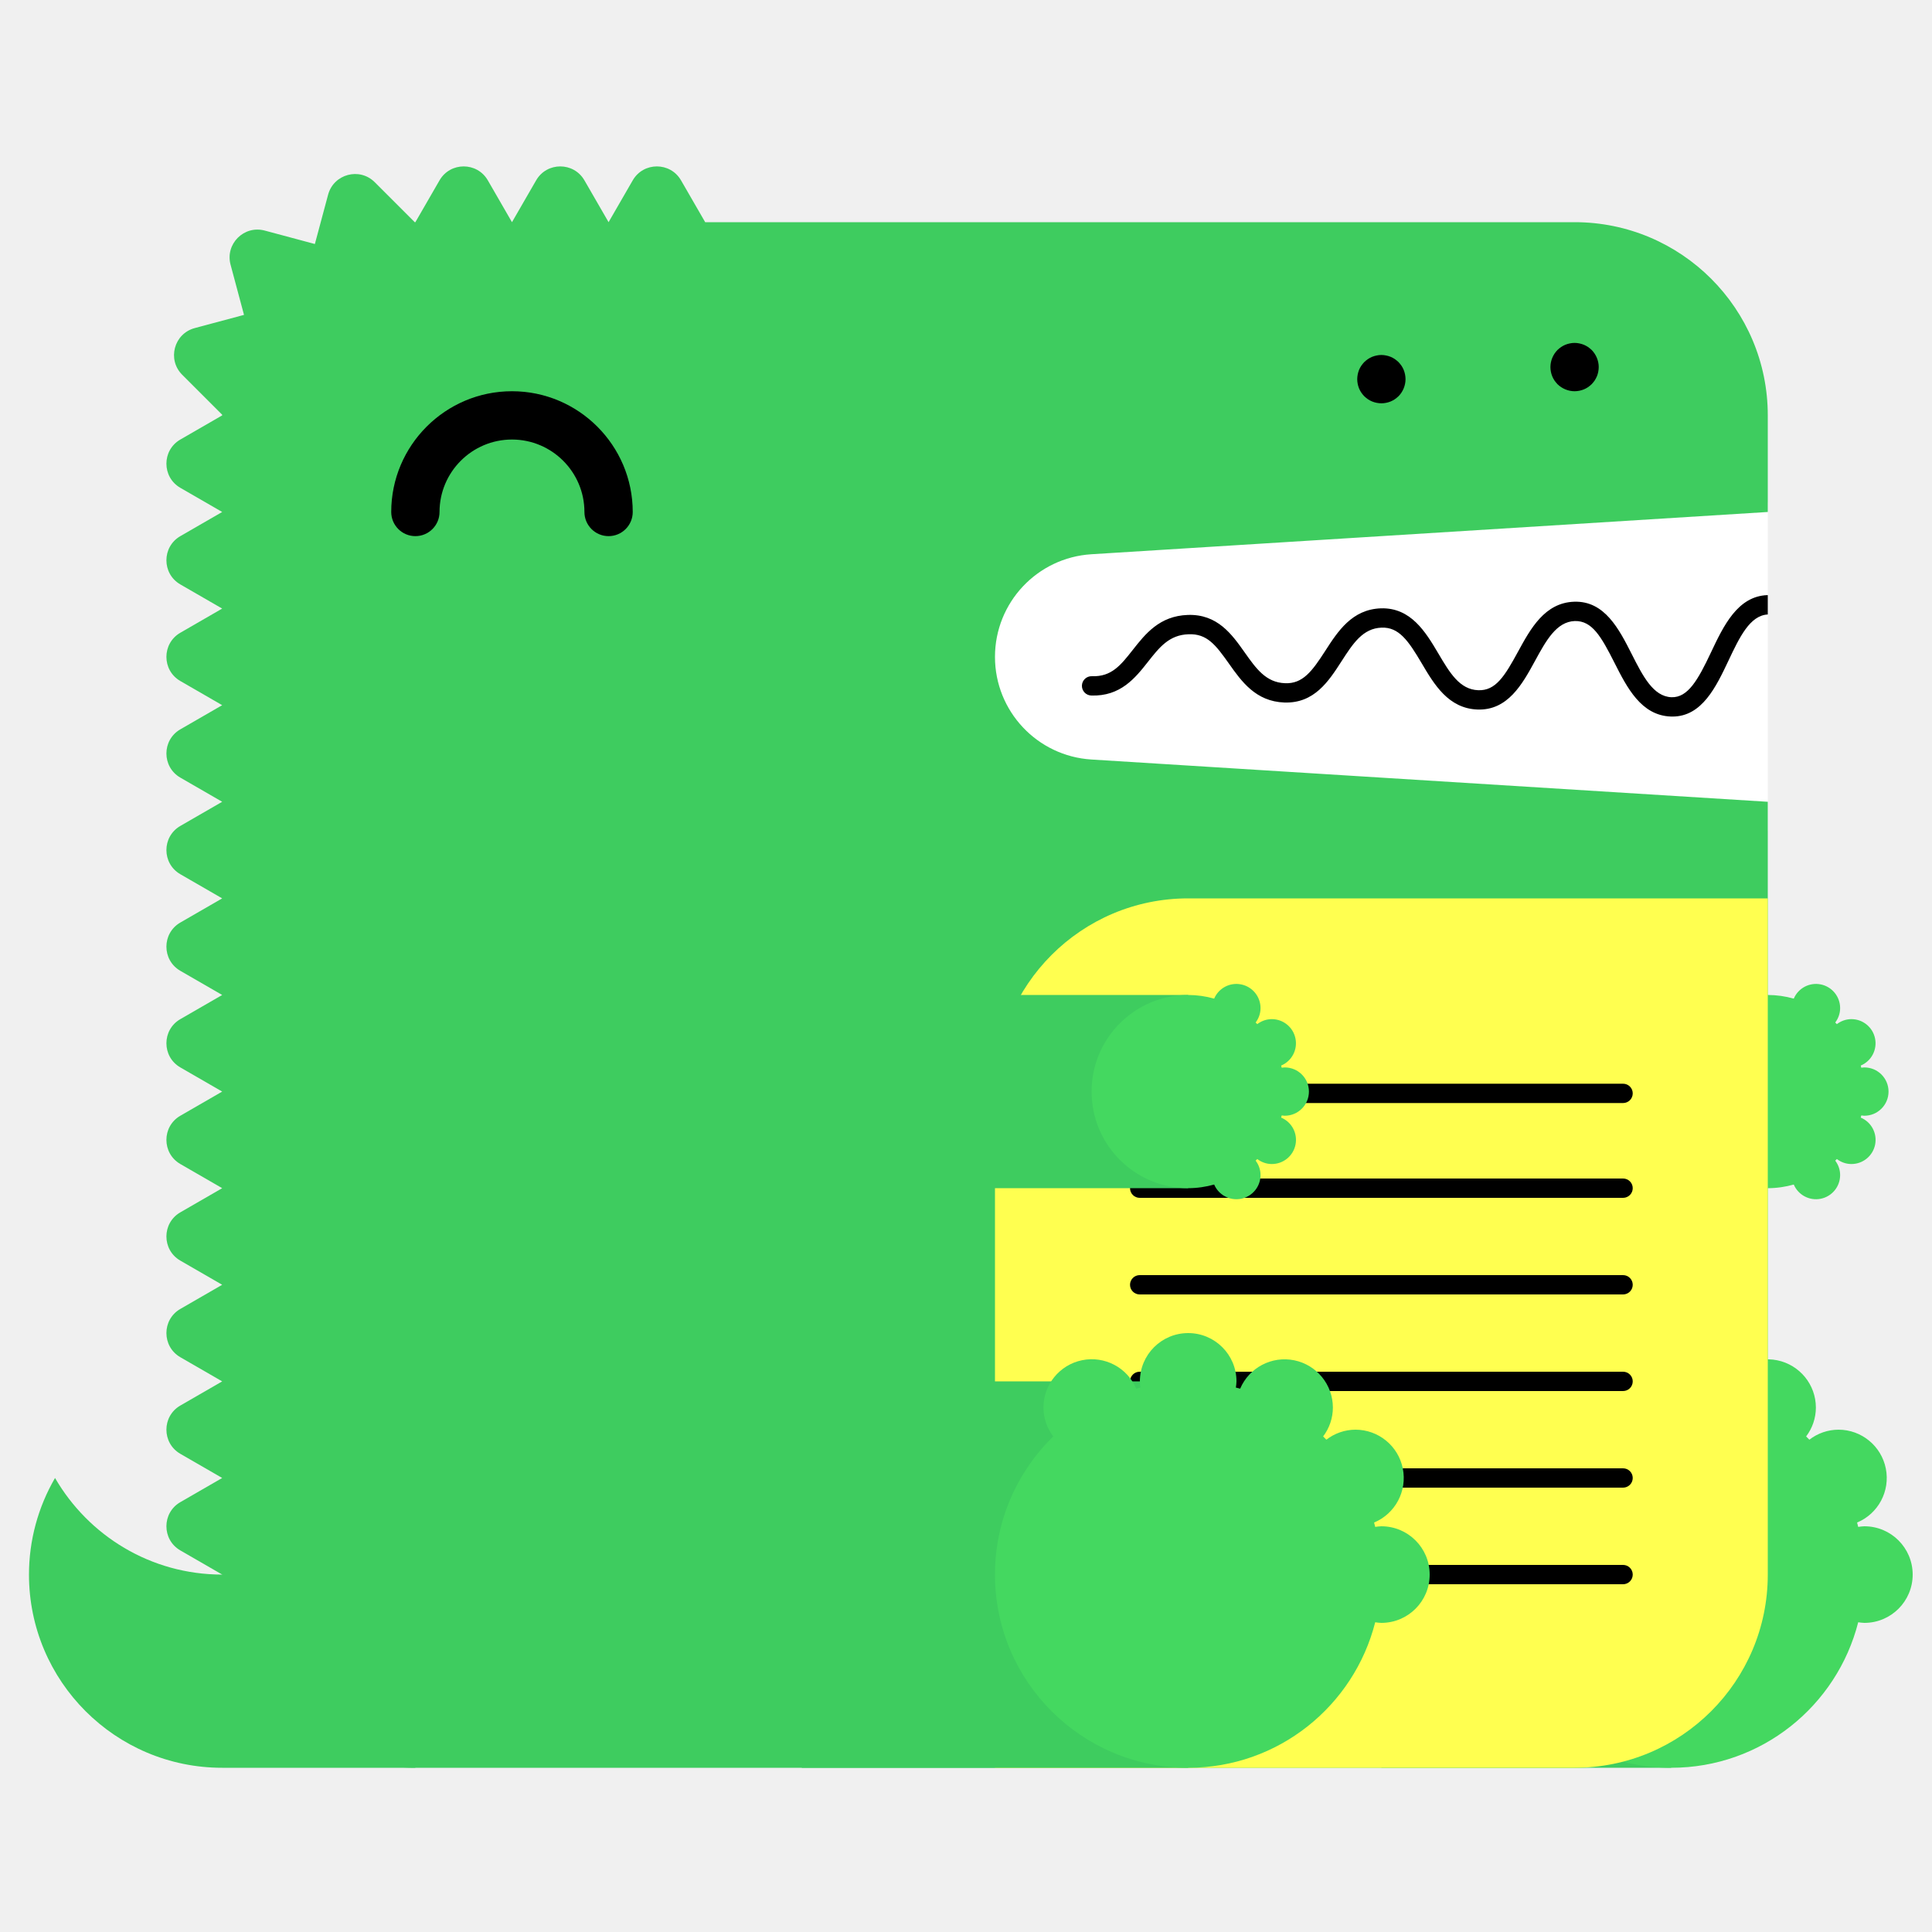
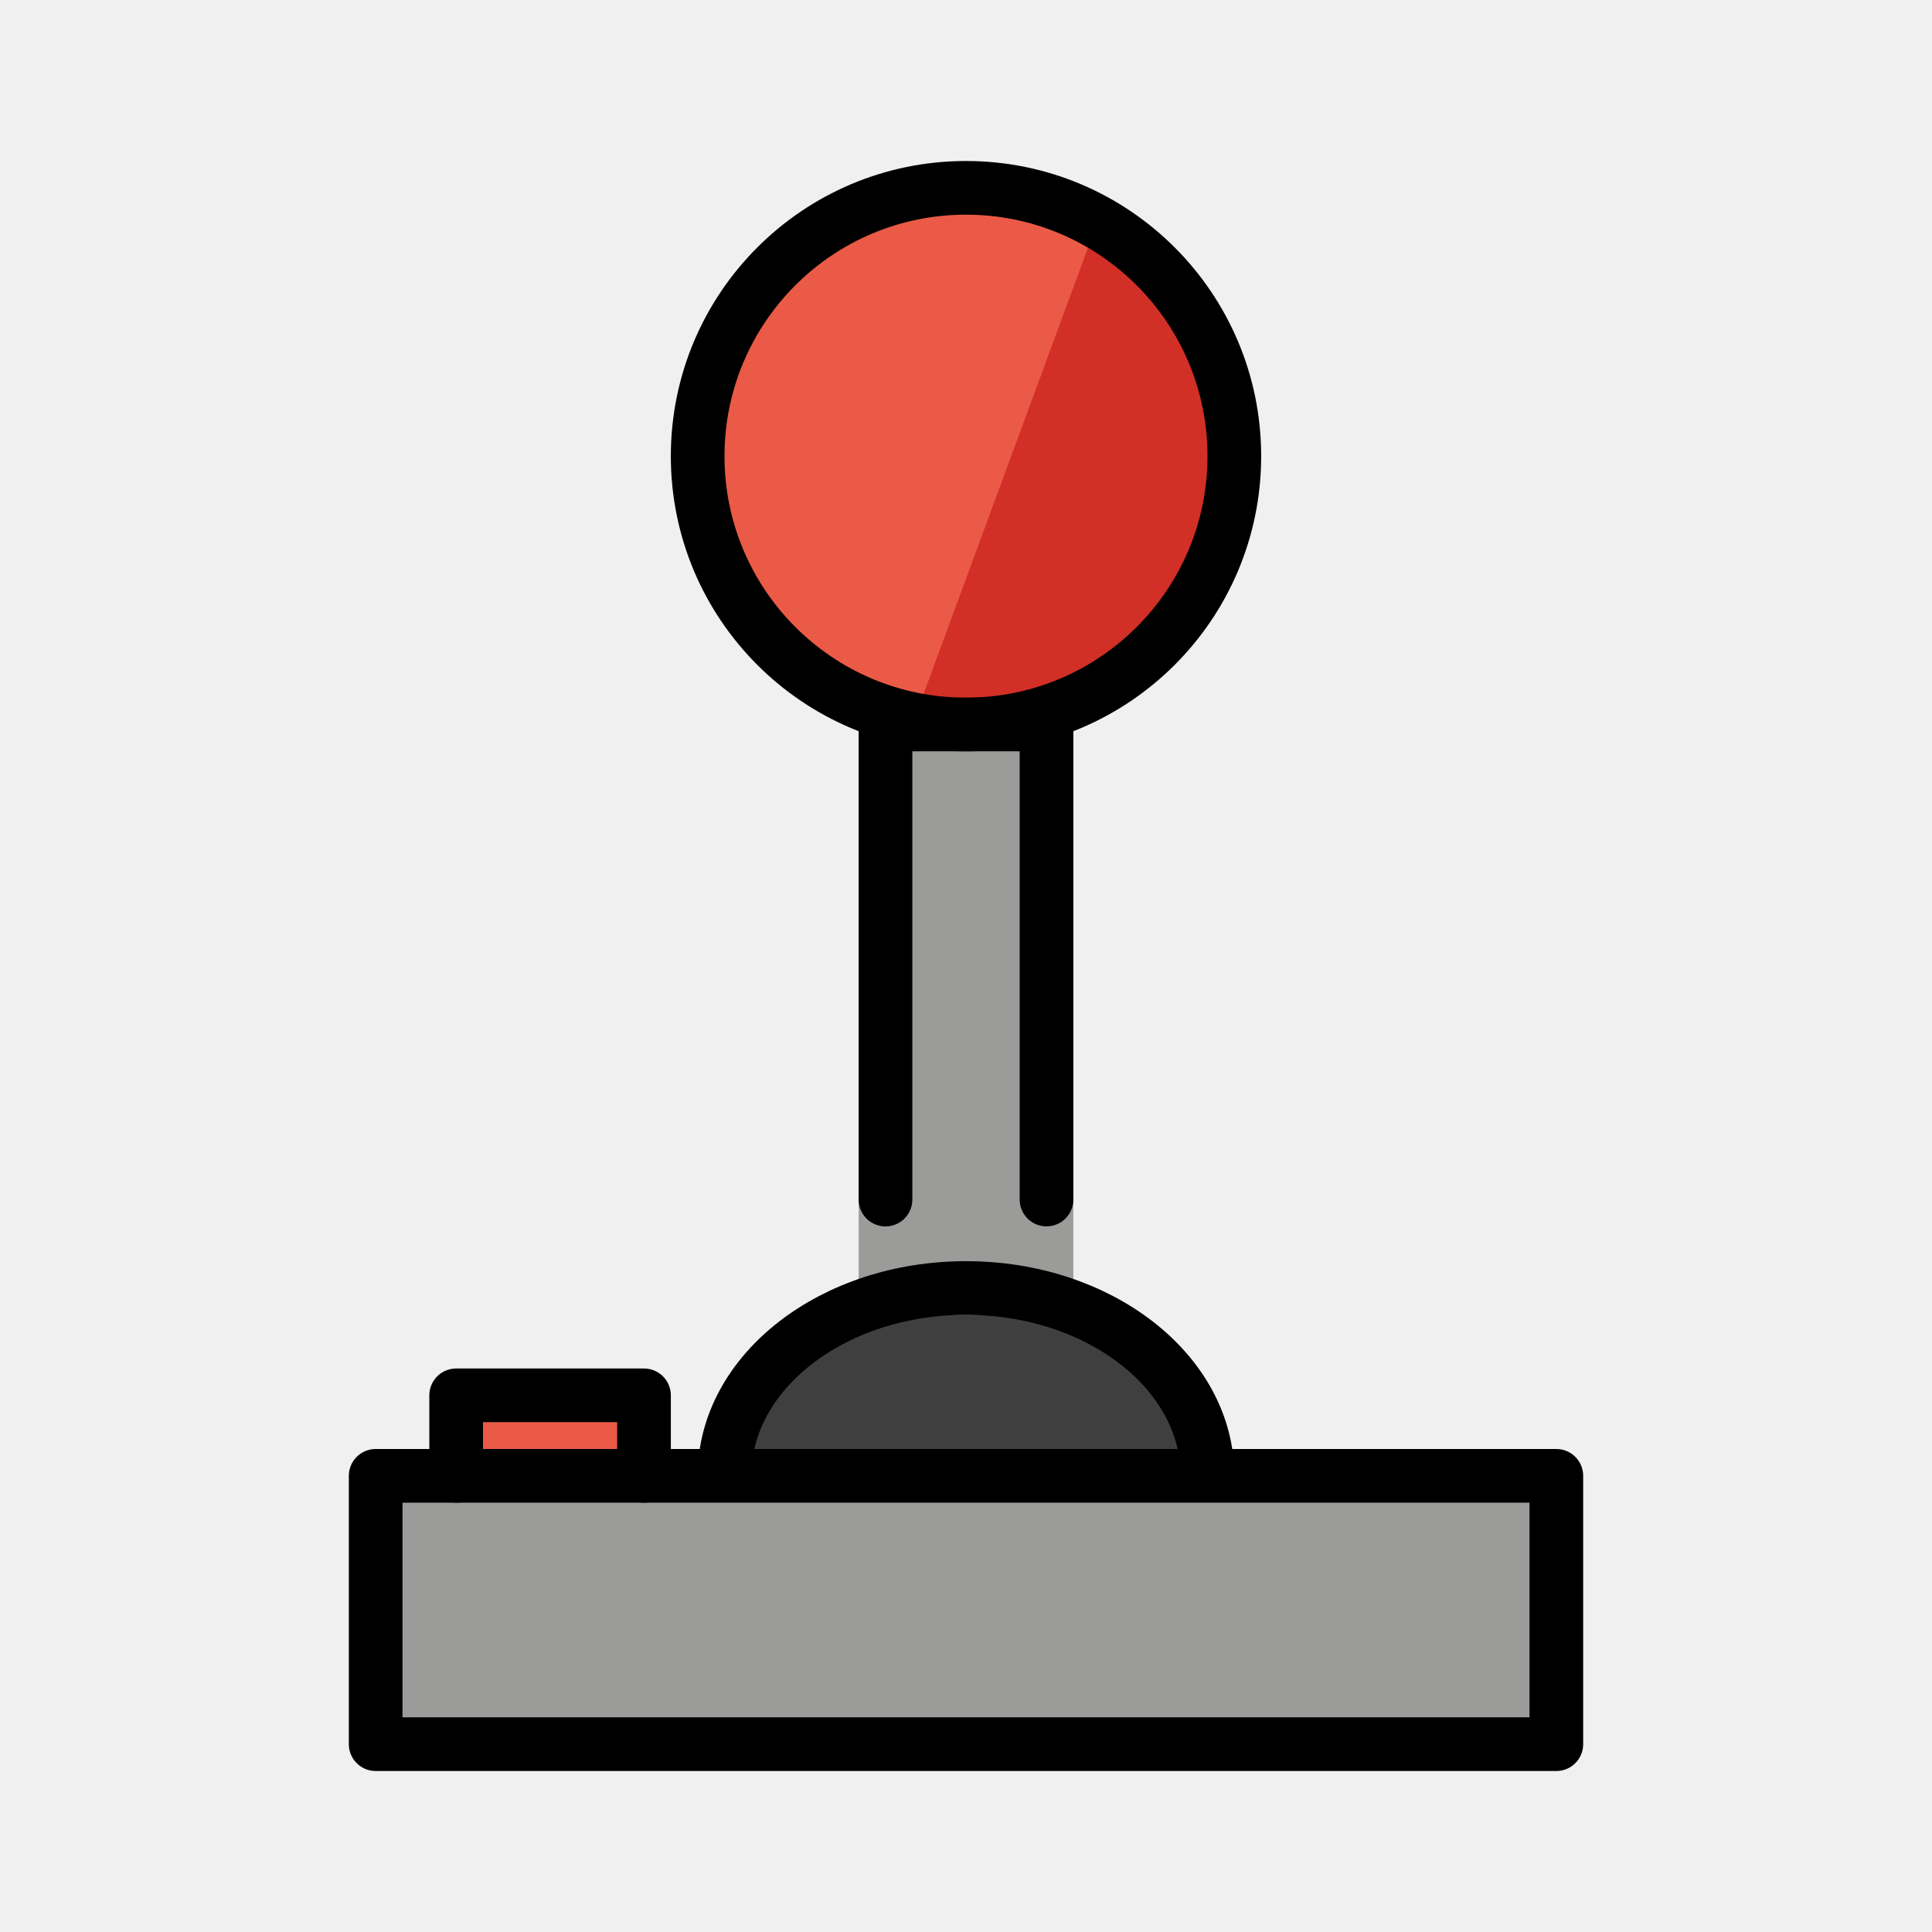
- <svg xmlns="http://www.w3.org/2000/svg" width="200" height="200" viewBox="0 0 200 200">
-   <g fill="none" fill-rule="evenodd">
-     <path fill="#FFF" d="M99 52h84v34H99z" />
-     <path d="M23 163c-7.398 0-13.843-4.027-17.303-10A19.886 19.886 0 0 0 3 163c0 11.046 8.954 20 20 20h20v-20H23z" fill="#3ECC5F" />
-     <path d="M112.98 57.376L183 53V43c0-11.046-8.954-20-20-20H73l-2.5-4.33c-1.112-1.925-3.889-1.925-5 0L63 23l-2.5-4.33c-1.111-1.925-3.889-1.925-5 0L53 23l-2.5-4.33c-1.111-1.925-3.889-1.925-5 0L43 23c-.022 0-.042.003-.065.003l-4.142-4.141c-1.57-1.571-4.252-.853-4.828 1.294l-1.369 5.104-5.192-1.392c-2.148-.575-4.111 1.389-3.535 3.536l1.39 5.193-5.102 1.367c-2.148.576-2.867 3.259-1.296 4.83l4.142 4.142c0 .021-.003.042-.003.064l-4.33 2.5c-1.925 1.111-1.925 3.889 0 5L23 53l-4.33 2.5c-1.925 1.111-1.925 3.889 0 5L23 63l-4.33 2.5c-1.925 1.111-1.925 3.889 0 5L23 73l-4.33 2.5c-1.925 1.111-1.925 3.889 0 5L23 83l-4.33 2.5c-1.925 1.111-1.925 3.889 0 5L23 93l-4.33 2.5c-1.925 1.111-1.925 3.889 0 5L23 103l-4.33 2.5c-1.925 1.111-1.925 3.889 0 5L23 113l-4.33 2.5c-1.925 1.111-1.925 3.889 0 5L23 123l-4.33 2.5c-1.925 1.111-1.925 3.889 0 5L23 133l-4.33 2.5c-1.925 1.111-1.925 3.889 0 5L23 143l-4.33 2.5c-1.925 1.111-1.925 3.889 0 5L23 153l-4.33 2.5c-1.925 1.111-1.925 3.889 0 5L23 163c0 11.046 8.954 20 20 20h120c11.046 0 20-8.954 20-20V83l-70.02-4.376A10.645 10.645 0 0 1 103 68c0-5.621 4.37-10.273 9.98-10.624" fill="#3ECC5F" />
-     <path fill="#3ECC5F" d="M143 183h30v-40h-30z" />
-     <path d="M193 158c-.219 0-.428.037-.639.064-.038-.15-.074-.301-.116-.451A5 5 0 0 0 190.32 148a4.96 4.96 0 0 0-3.016 1.036 26.531 26.531 0 0 0-.335-.336 4.955 4.955 0 0 0 1.011-2.987 5 5 0 0 0-9.599-1.959c-.148-.042-.297-.077-.445-.115.027-.211.064-.42.064-.639a5 5 0 0 0-5-5 5 5 0 0 0-5 5c0 .219.037.428.064.639-.148.038-.297.073-.445.115a4.998 4.998 0 0 0-9.599 1.959c0 1.125.384 2.151 1.011 2.987-3.717 3.632-6.031 8.693-6.031 14.3 0 11.046 8.954 20 20 20 9.339 0 17.16-6.41 19.361-15.064.211.027.42.064.639.064a5 5 0 0 0 5-5 5 5 0 0 0-5-5" fill="#44D860" />
-     <path fill="#3ECC5F" d="M153 123h30v-20h-30z" />
-     <path d="M193 115.5a2.5 2.5 0 1 0 0-5c-.109 0-.214.019-.319.032-.02-.075-.037-.15-.058-.225a2.501 2.501 0 0 0-.963-4.807c-.569 0-1.088.197-1.508.518a6.653 6.653 0 0 0-.168-.168c.314-.417.506-.931.506-1.494a2.5 2.5 0 0 0-4.8-.979A9.987 9.987 0 0 0 183 103c-5.522 0-10 4.478-10 10s4.478 10 10 10c.934 0 1.833-.138 2.69-.377a2.5 2.5 0 0 0 4.8-.979c0-.563-.192-1.077-.506-1.494.057-.055.113-.111.168-.168.42.321.939.518 1.508.518a2.5 2.5 0 0 0 .963-4.807c.021-.074.038-.15.058-.225.105.013.21.032.319.032" fill="#44D860" />
-     <path d="M63 55.5a2.5 2.5 0 0 1-2.5-2.5c0-4.136-3.364-7.5-7.5-7.5s-7.5 3.364-7.5 7.5a2.5 2.5 0 1 1-5 0c0-6.893 5.607-12.5 12.5-12.5S65.5 46.107 65.5 53a2.5 2.5 0 0 1-2.5 2.5" fill="#000" />
-     <path d="M103 183h60c11.046 0 20-8.954 20-20V93h-60c-11.046 0-20 8.954-20 20v70z" fill="#FFFF50" />
-     <path d="M168.02 124h-50.04a1 1 0 1 1 0-2h50.04a1 1 0 1 1 0 2m0 20h-50.04a1 1 0 1 1 0-2h50.04a1 1 0 1 1 0 2m0 20h-50.04a1 1 0 1 1 0-2h50.04a1 1 0 1 1 0 2m0-49.814h-50.04a1 1 0 1 1 0-2h50.04a1 1 0 1 1 0 2m0 19.814h-50.04a1 1 0 1 1 0-2h50.04a1 1 0 1 1 0 2m0 20h-50.04a1 1 0 1 1 0-2h50.04a1 1 0 1 1 0 2M183 61.611c-.012 0-.022-.006-.034-.005-3.09.105-4.552 3.196-5.842 5.923-1.346 2.85-2.387 4.703-4.093 4.647-1.889-.068-2.969-2.202-4.113-4.46-1.314-2.594-2.814-5.536-5.963-5.426-3.046.104-4.513 2.794-5.807 5.167-1.377 2.528-2.314 4.065-4.121 3.994-1.927-.07-2.951-1.805-4.136-3.813-1.321-2.236-2.848-4.75-5.936-4.664-2.994.103-4.465 2.385-5.763 4.4-1.373 2.13-2.335 3.428-4.165 3.351-1.973-.07-2.992-1.51-4.171-3.177-1.324-1.873-2.816-3.993-5.895-3.89-2.928.1-4.399 1.97-5.696 3.618-1.232 1.564-2.194 2.802-4.229 2.724a1 1 0 0 0-.072 2c3.017.101 4.545-1.8 5.872-3.487 1.177-1.496 2.193-2.787 4.193-2.855 1.926-.082 2.829 1.115 4.195 3.045 1.297 1.834 2.769 3.914 5.731 4.021 3.103.104 4.596-2.215 5.918-4.267 1.182-1.834 2.202-3.417 4.15-3.484 1.793-.067 2.769 1.35 4.145 3.681 1.297 2.197 2.766 4.686 5.787 4.796 3.125.108 4.634-2.62 5.949-5.035 1.139-2.088 2.214-4.06 4.119-4.126 1.793-.042 2.728 1.595 4.111 4.33 1.292 2.553 2.757 5.445 5.825 5.556l.169.003c3.064 0 4.518-3.075 5.805-5.794 1.139-2.41 2.217-4.68 4.067-4.773v-2z" fill="#000" />
-     <path fill="#3ECC5F" d="M83 183h40v-40H83z" />
-     <path d="M143 158c-.219 0-.428.037-.639.064-.038-.15-.074-.301-.116-.451A5 5 0 0 0 140.32 148a4.96 4.96 0 0 0-3.016 1.036 26.531 26.531 0 0 0-.335-.336 4.955 4.955 0 0 0 1.011-2.987 5 5 0 0 0-9.599-1.959c-.148-.042-.297-.077-.445-.115.027-.211.064-.42.064-.639a5 5 0 0 0-5-5 5 5 0 0 0-5 5c0 .219.037.428.064.639-.148.038-.297.073-.445.115a4.998 4.998 0 0 0-9.599 1.959c0 1.125.384 2.151 1.011 2.987-3.717 3.632-6.031 8.693-6.031 14.3 0 11.046 8.954 20 20 20 9.339 0 17.16-6.41 19.361-15.064.211.027.42.064.639.064a5 5 0 0 0 5-5 5 5 0 0 0-5-5" fill="#44D860" />
-     <path fill="#3ECC5F" d="M83 123h40v-20H83z" />
-     <path d="M133 115.5a2.5 2.5 0 1 0 0-5c-.109 0-.214.019-.319.032-.02-.075-.037-.15-.058-.225a2.501 2.501 0 0 0-.963-4.807c-.569 0-1.088.197-1.508.518a6.653 6.653 0 0 0-.168-.168c.314-.417.506-.931.506-1.494a2.5 2.5 0 0 0-4.8-.979A9.987 9.987 0 0 0 123 103c-5.522 0-10 4.478-10 10s4.478 10 10 10c.934 0 1.833-.138 2.69-.377a2.5 2.5 0 0 0 4.8-.979c0-.563-.192-1.077-.506-1.494.057-.055.113-.111.168-.168.42.321.939.518 1.508.518a2.5 2.5 0 0 0 .963-4.807c.021-.074.038-.15.058-.225.105.013.21.032.319.032" fill="#44D860" />
-     <path d="M143 41.75c-.16 0-.33-.02-.49-.05a2.52 2.52 0 0 1-.47-.14c-.15-.06-.29-.14-.431-.23-.13-.09-.259-.2-.38-.31-.109-.12-.219-.24-.309-.38s-.17-.28-.231-.43a2.619 2.619 0 0 1-.189-.96c0-.16.02-.33.05-.49.03-.16.08-.31.139-.47.061-.15.141-.29.231-.43.09-.13.2-.26.309-.38.121-.11.25-.22.38-.31.141-.09.281-.17.431-.23.149-.06.31-.11.47-.14.32-.07.65-.07.98 0 .159.03.32.08.47.14.149.06.29.14.43.23.13.09.259.2.38.31.11.12.22.25.31.38.09.14.17.28.23.43.06.16.11.31.14.47.029.16.05.33.05.49 0 .66-.271 1.31-.73 1.77-.121.11-.25.22-.38.31-.14.09-.281.17-.43.23a2.565 2.565 0 0 1-.96.19m20-1.25c-.66 0-1.3-.27-1.771-.73a3.802 3.802 0 0 1-.309-.38c-.09-.14-.17-.28-.231-.43a2.619 2.619 0 0 1-.189-.96c0-.66.27-1.3.729-1.77.121-.11.25-.22.38-.31.141-.09.281-.17.431-.23.149-.06.31-.11.47-.14.32-.07.66-.07.98 0 .159.03.32.08.47.14.149.06.29.14.43.23.13.09.259.2.38.31.459.47.73 1.11.73 1.77 0 .16-.021.33-.05.49-.03.16-.08.32-.14.47-.07.15-.14.29-.23.43-.09.13-.2.26-.31.38-.121.11-.25.22-.38.31-.14.09-.281.17-.43.23a2.565 2.565 0 0 1-.96.19" fill="#000" />
+ <svg xmlns="http://www.w3.org/2000/svg" id="emoji" viewBox="0 0 72 72">
+   <g id="color">
+     <polyline fill="#EA5A47" stroke="none" points="17,55 17,52 24,52 24,55" />
+     <circle cx="36" cy="17" r="10" fill="#EA5A47" stroke="none" />
+     <path fill="#3F3F3F" stroke="none" d="M27,55c0-3.866,4.029-7,9-7s9,3.134,9,7" />
+     <rect x="33" y="27" width="6" height="21" fill="#9B9B9A" stroke="#9B9B9A" stroke-linecap="round" stroke-linejoin="round" stroke-miterlimit="10" stroke-width="2" />
+     <rect x="14" y="55" width="44" height="10" fill="#9B9B9A" stroke="none" stroke-linecap="round" stroke-linejoin="round" stroke-miterlimit="10" stroke-width="2" />
+     <polygon fill="#D22F27" stroke="none" points="41,8 34,27 40,26 45,21 46,15" />
+   </g>
+   <g id="hair" />
+   <g id="skin" />
+   <g id="skin-shadow" />
+   <g id="line">
+     <rect x="14" y="55" width="44" height="10" fill="none" stroke="#000000" stroke-linecap="round" stroke-linejoin="round" stroke-miterlimit="10" stroke-width="2" />
+     <path fill="none" stroke="#000000" stroke-miterlimit="10" stroke-width="2" d="M27,55c0-3.866,4.029-7,9-7s9,3.134,9,7" />
+     <polyline fill="none" stroke="#000000" stroke-linecap="round" stroke-linejoin="round" stroke-miterlimit="10" stroke-width="2" points="17,55 17,52 24,52 24,55" />
+     <polyline fill="none" stroke="#000000" stroke-linecap="round" stroke-linejoin="round" stroke-miterlimit="10" stroke-width="2" points="39,44.703 39,44 39,27 33,27 33,44.705" />
+     <circle cx="36" cy="17" r="10" fill="none" stroke="#000000" stroke-miterlimit="10" stroke-width="2" />
  </g>
</svg>
